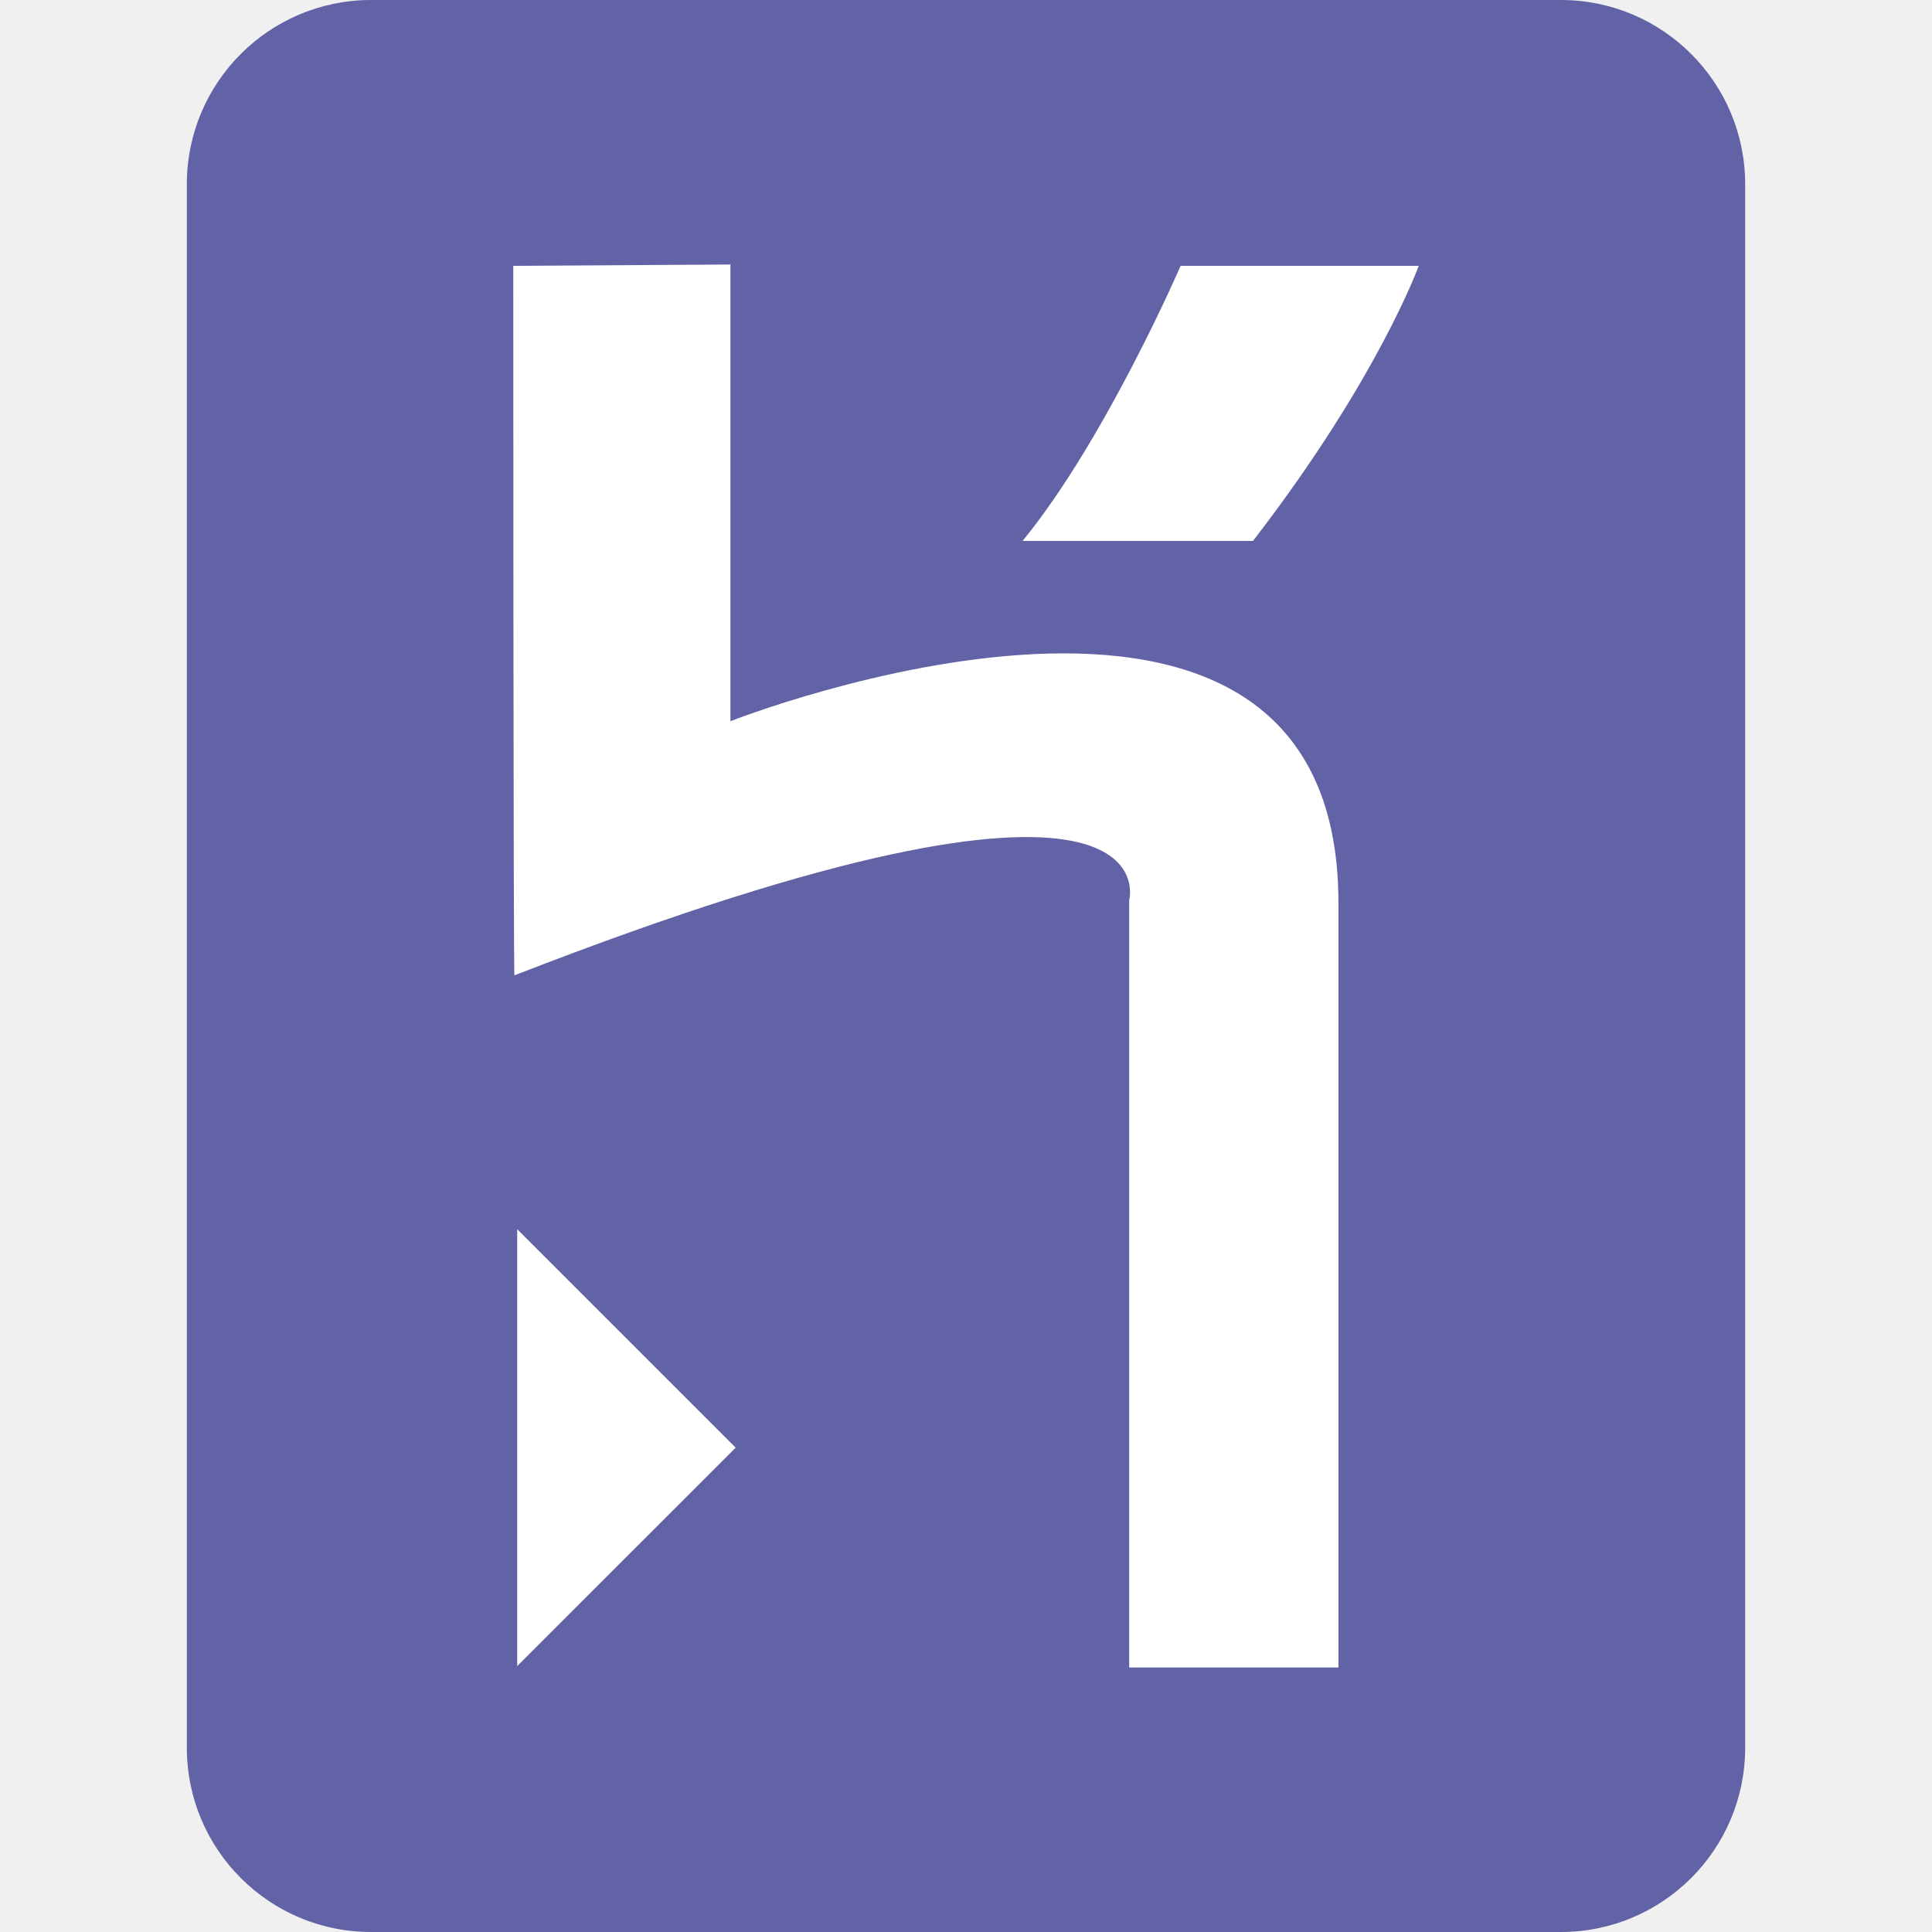
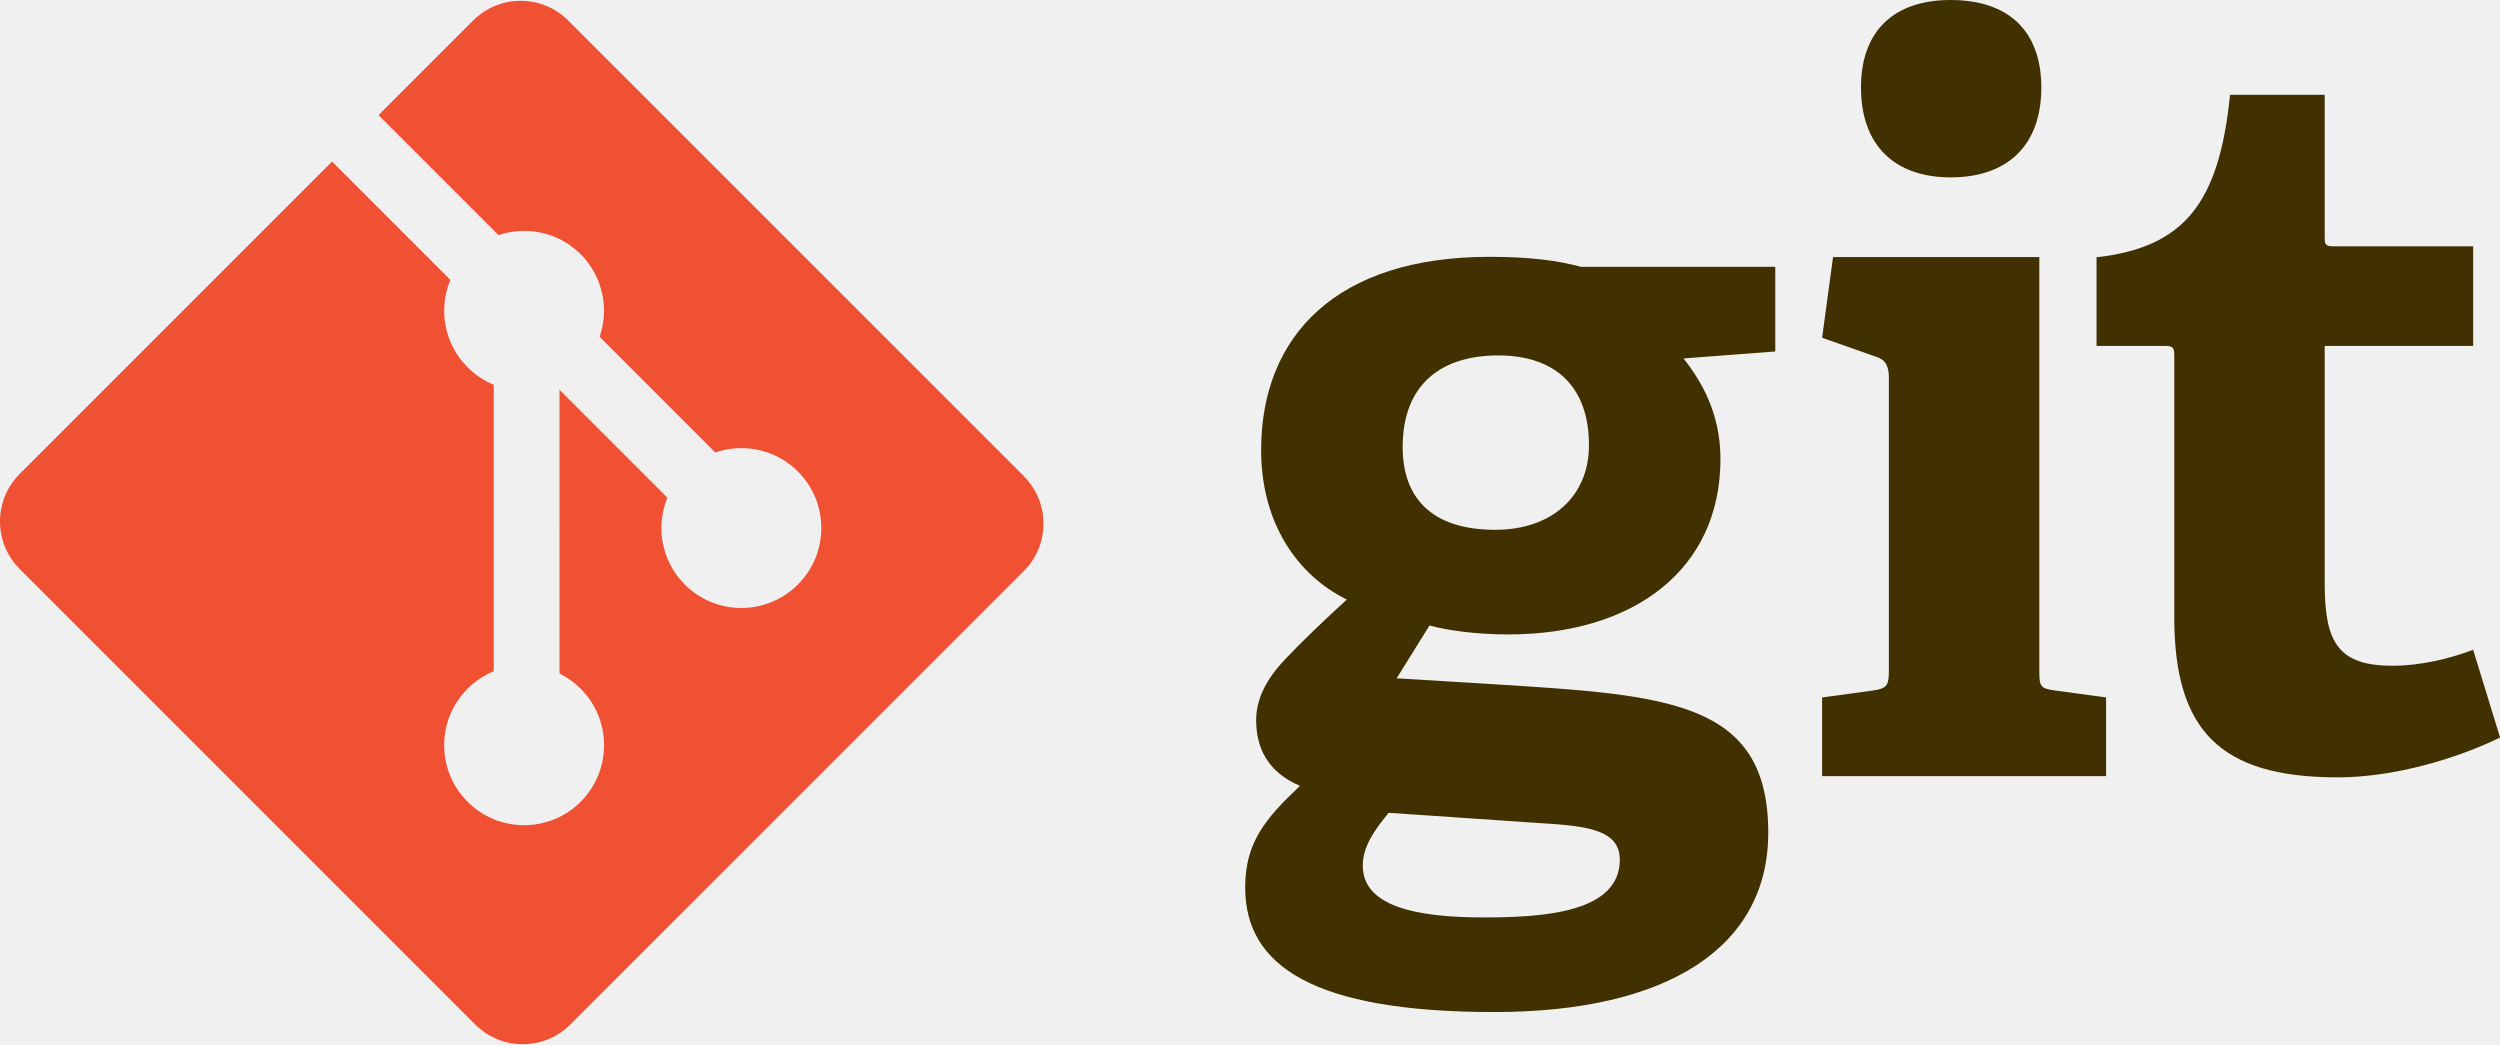
- <svg xmlns="http://www.w3.org/2000/svg" width="256" height="256" viewBox="0 0 40.96 40.96" preserveAspectRatio="xMinYMin meet">
-   <path d="M33.092 40.96H7.868a3.906 3.906 0 01-3.907-3.906V3.906A3.906 3.906 0 017.868 0h25.224a3.907 3.907 0 013.907 3.906v33.148a3.907 3.907 0 01-3.907 3.906z" fill="#6262a6" />
-   <path d="M23.94 35.352V19.086s1.058-3.893-13.033 1.592c-.025.07-.025-15.042-.025-15.042l4.604-.028v9.682s12.89-5.077 12.89 3.85v16.212H23.94zm2.623-23.884H21.68c1.758-2.15 3.35-5.832 3.35-5.832h5.048s-.864 2.4-3.514 5.832zM10.965 35.324V26.06l4.632 4.632-4.632 4.63z" fill="#fff" />
+ <svg xmlns="http://www.w3.org/2000/svg" viewBox="0 0 272.96 114.01">
+   <path fill="#413000" d="m163.59,38.806c-5.985,0-10.442,2.939-10.442,10.012,0,5.329,2.938,9.028,10.12,9.028,6.088,0,10.222-3.587,10.222-9.248,0-6.416-3.7-9.791-9.9-9.791zm-11.97,49.94c-1.416,1.738-2.828,3.585-2.828,5.765,0,4.348,5.545,5.657,13.162,5.657,6.31,0,14.905-0.442,14.905-6.309,0-3.487-4.135-3.703-9.36-4.03l-15.88-1.083zm32.201-49.611c1.955,2.503,4.025,5.985,4.025,10.989,0,12.075-9.465,19.146-23.169,19.146-3.485,0-6.64-0.434-8.596-0.977l-3.591,5.765,10.66,0.651c18.822,1.199,29.915,1.744,29.915,16.208,0,12.514-10.985,19.581-29.915,19.581-19.69,0-27.196-5.005-27.196-13.598,0-4.897,2.176-7.503,5.984-11.098-3.591-1.518-4.786-4.236-4.786-7.175,0-2.395,1.195-4.57,3.156-6.639,1.958-2.065,4.133-4.135,6.744-6.527-5.33-2.61-9.356-8.268-9.356-16.319,0-12.509,8.269-21.1,24.91-21.1,4.679,0,7.509,0.431,10.011,1.087h21.215v9.245l-10.01,0.762" />
+   <path fill="#413000" d="m212.98,19.366c-6.202,0-9.791-3.593-9.791-9.796,0-6.195,3.589-9.57,9.791-9.57,6.31,0,9.9,3.375,9.9,9.57,0,6.203-3.59,9.796-9.9,9.796zm-14.036,65.376,0-8.59,5.55-0.759c1.524-0.221,1.74-0.544,1.74-2.18v-31.983c0-1.194-0.325-1.959-1.416-2.283l-5.874-2.069,1.196-8.809h22.521v45.144c0,1.744,0.105,1.96,1.741,2.18l5.549,0.759v8.59h-31.008" />
+   <path fill="#413000" d="m272.97,80.526c-4.68,2.282-11.532,4.349-17.736,4.349-12.945,0-17.839-5.217-17.839-17.515v-28.5c0-0.651,0-1.088-0.874-1.088h-7.614v-9.682c9.576-1.091,13.381-5.878,14.578-17.736h10.336v15.453c0,0.759,0,1.087,0.871,1.087h15.338v10.877h-16.209v25.999c0,6.419,1.525,8.919,7.396,8.919,3.05,0,6.201-0.759,8.812-1.739l2.94,9.576" />
+   <path fill="#f05133" d="M111.78,51.977,62.035,2.238c-2.862-2.865-7.508-2.865-10.374,0l-10.329,10.33,13.102,13.102c3.046-1.028,6.537-0.339,8.964,2.088,2.439,2.442,3.124,5.963,2.07,9.02l12.628,12.628c3.055-1.053,6.58-0.373,9.02,2.071,3.411,3.41,3.411,8.934,0,12.345-3.411,3.412-8.936,3.412-12.349,0-2.564-2.567-3.199-6.335-1.9-9.494l-11.777-11.777-0.001,30.991c0.832,0.412,1.616,0.961,2.309,1.651,3.41,3.409,3.41,8.933,0,12.348-3.411,3.409-8.938,3.409-12.345,0-3.41-3.415-3.41-8.938,0-12.348,0.843-0.841,1.818-1.478,2.858-1.905v-31.279c-1.041-0.425-2.015-1.057-2.859-1.905-2.583-2.581-3.205-6.372-1.88-9.544l-12.916-12.918-34.106,34.105c-2.866,2.867-2.866,7.513,0,10.378l49.742,49.739c2.864,2.865,7.508,2.865,10.376,0l49.512-49.504c2.865-2.866,2.865-7.514,0-10.379" />
</svg>
